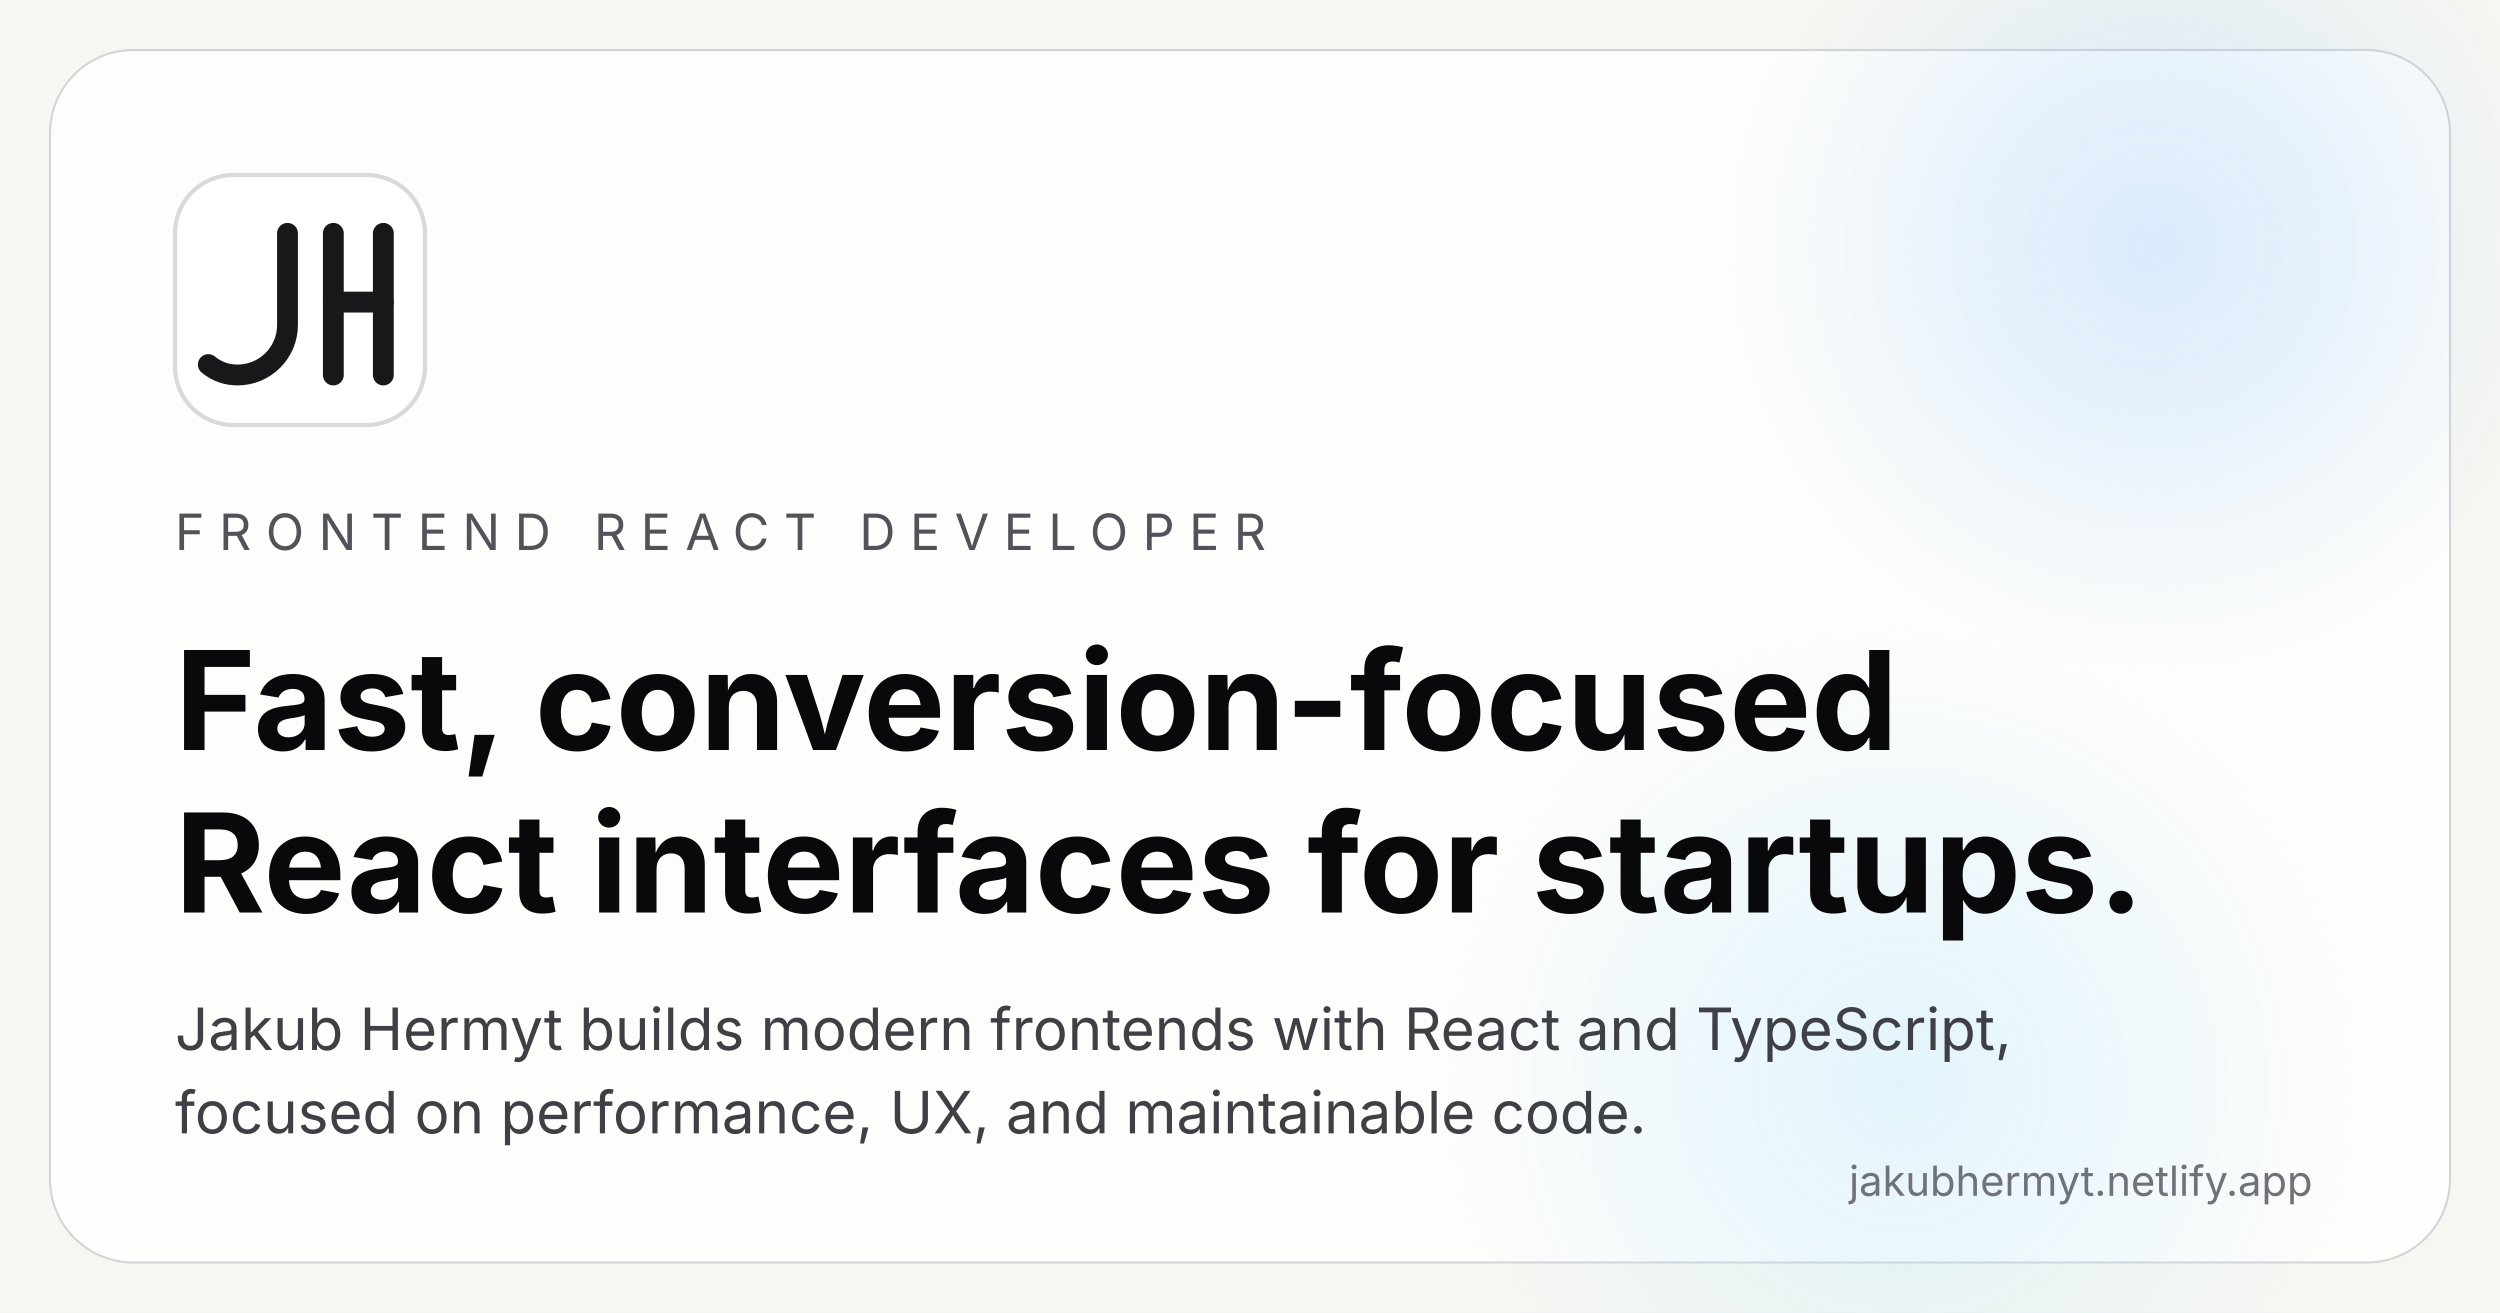
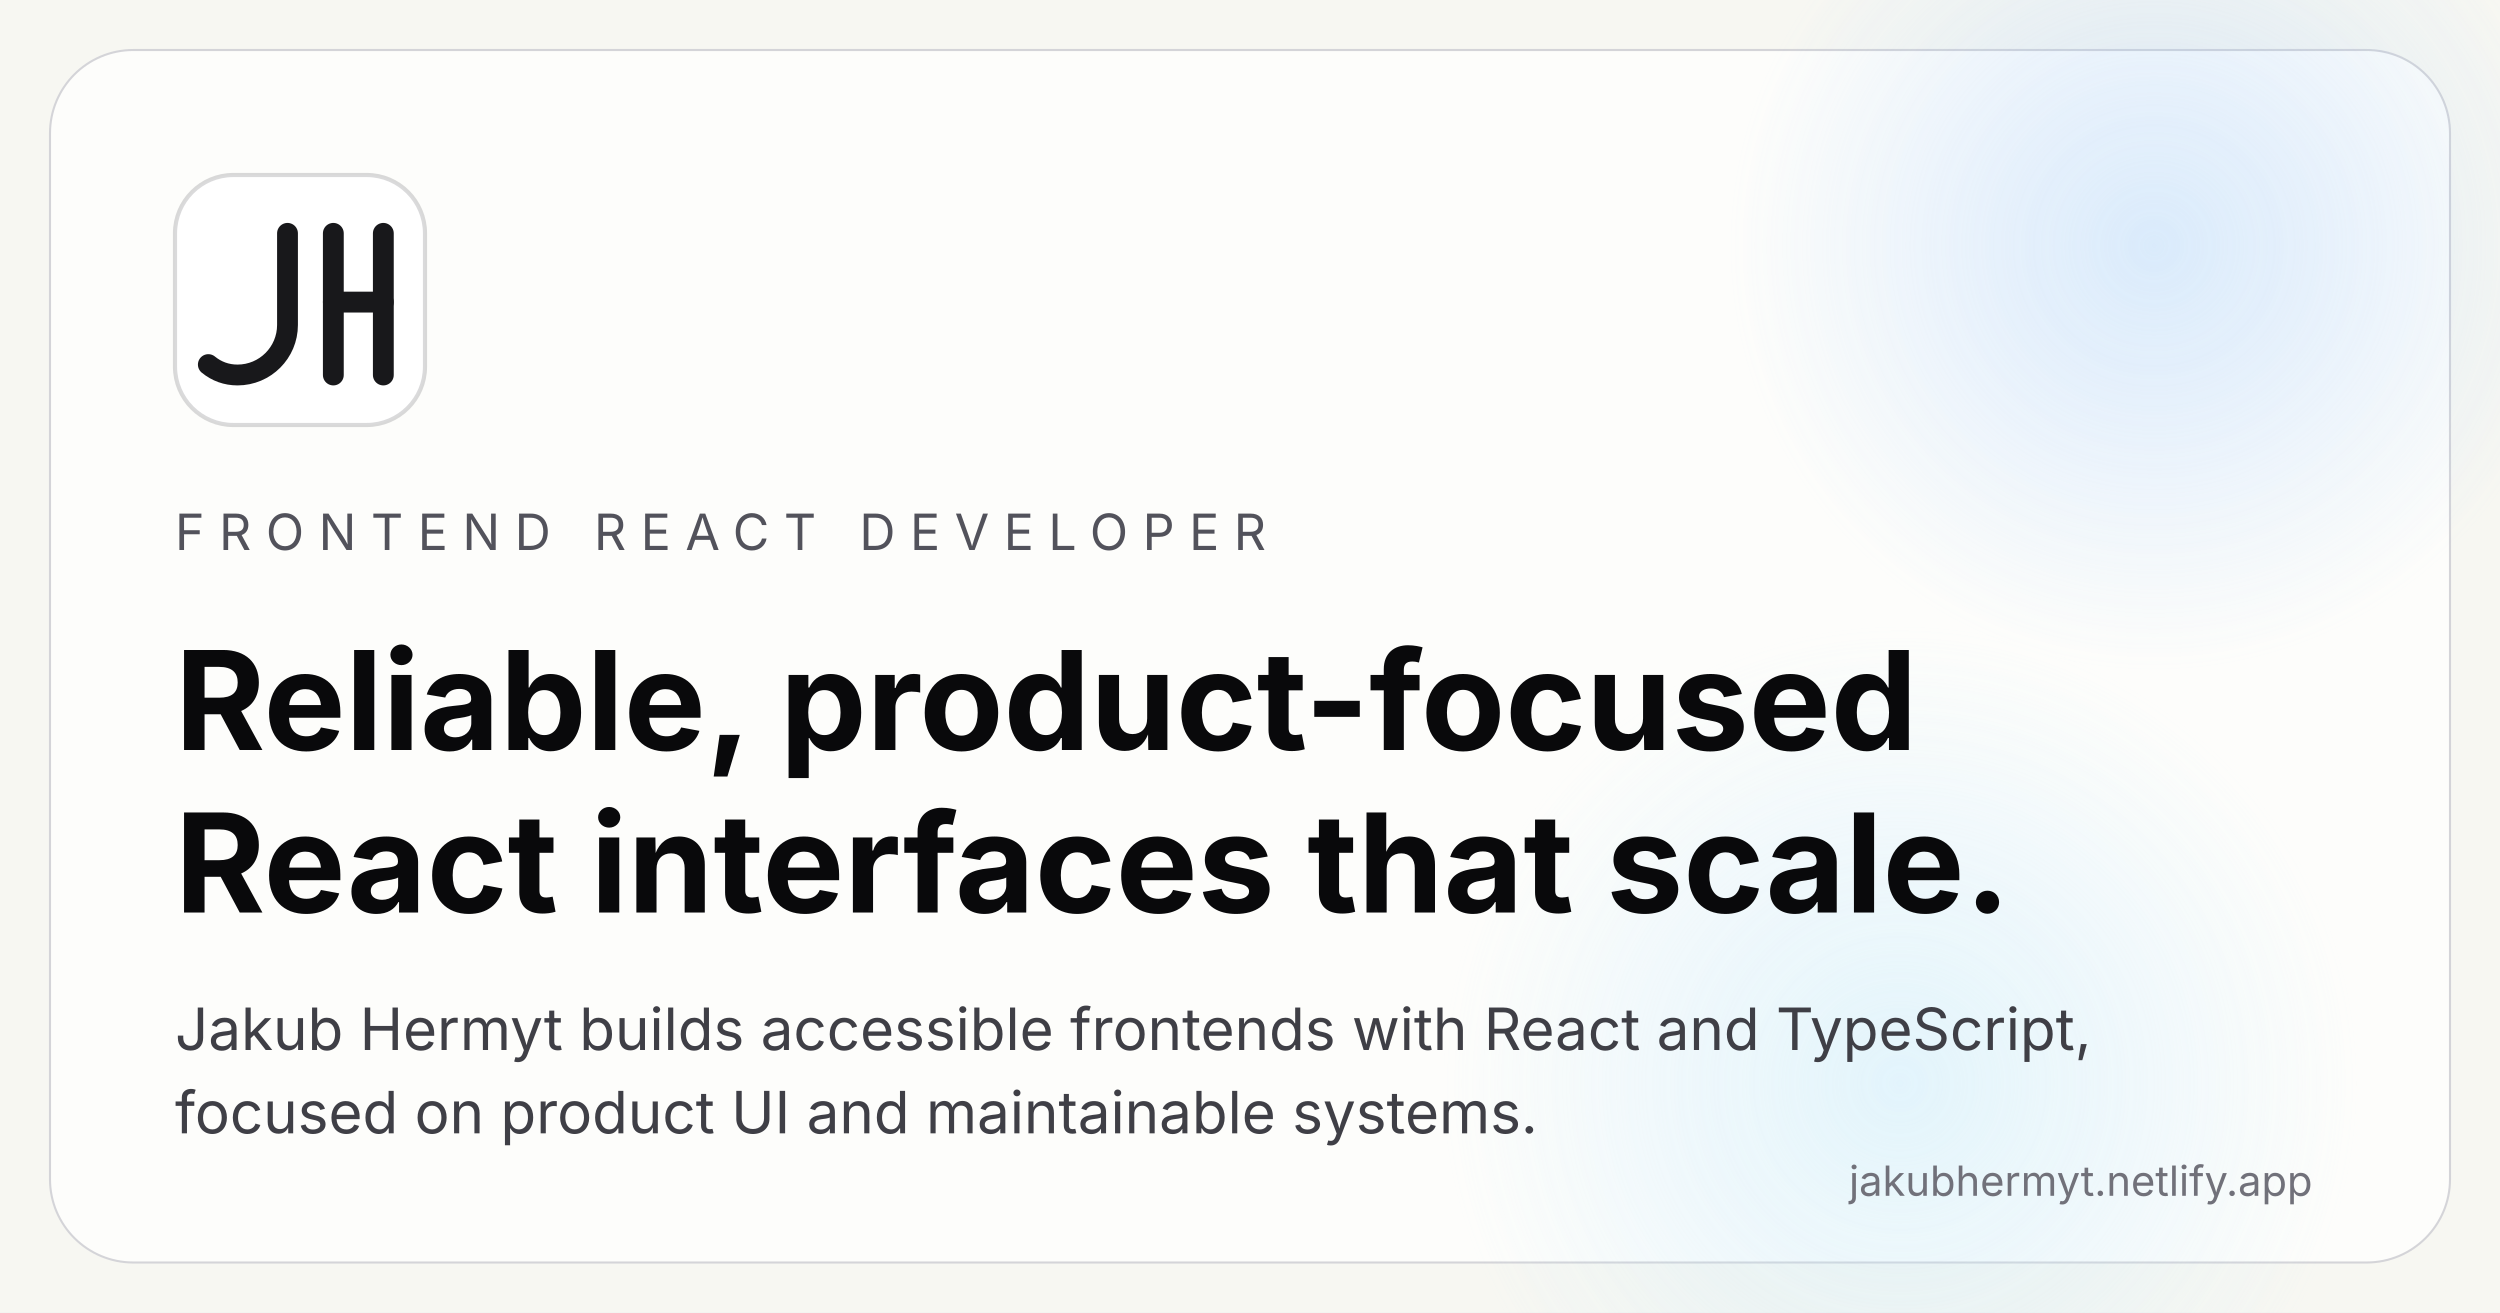
<svg xmlns="http://www.w3.org/2000/svg" width="1200" height="630" viewBox="0 0 1200 630" fill="none">
  <rect width="1200" height="630" fill="#F7F7F2" />
  <rect x="24" y="24" width="1152" height="582" rx="40" fill="#FFFFFF" fill-opacity="0.72" stroke="#D4D4D8" />
  <g opacity="0.8">
    <circle cx="1034" cy="118" r="204" fill="url(#glowA)" />
    <circle cx="912" cy="520" r="220" fill="url(#glowB)" />
  </g>
  <rect x="84" y="84" width="120" height="120" rx="28" fill="#FFFFFF" />
  <rect x="84" y="84" width="120" height="120" rx="28" stroke="#18181B" stroke-opacity="0.16" stroke-width="2" />
  <path d="M138 112V156C138 169.255 127.255 180 114 180C108.692 180 103.93 178.238 100 175" stroke="#18181B" stroke-width="10" stroke-linecap="round" stroke-linejoin="round" />
  <path d="M160 112V180" stroke="#18181B" stroke-width="10" stroke-linecap="round" />
  <path d="M160 145H184" stroke="#18181B" stroke-width="10" stroke-linecap="round" />
  <path d="M184 112V180" stroke="#18181B" stroke-width="10" stroke-linecap="round" />
  <text x="84" y="264" fill="#52525B" font-family="'Inter', Arial, sans-serif" font-size="24" letter-spacing="7">
    FRONTEND REACT DEVELOPER
  </text>
  <text x="84" y="360" fill="#09090B" font-family="'Space Grotesk', 'Inter', Arial, sans-serif" font-size="66" font-weight="700">
-     Fast, conversion-focused
+     Reliable, product-focused
  </text>
  <text x="84" y="438" fill="#09090B" font-family="'Space Grotesk', 'Inter', Arial, sans-serif" font-size="66" font-weight="700">
-     React interfaces for startups.
+     React interfaces that scale.
  </text>
  <text x="84" y="504" fill="#3F3F46" font-family="'Inter', Arial, sans-serif" font-size="28">
-     Jakub Hermyt builds modern frontends with React and TypeScript,
+     Jakub Hermyt builds accessible frontends with React and TypeScript,
  </text>
  <text x="84" y="544" fill="#3F3F46" font-family="'Inter', Arial, sans-serif" font-size="28">
-     focused on performance, UX, and maintainable code.
+     focused on product UI and maintainable systems.
  </text>
  <text x="1110" y="574" fill="#71717A" font-family="'Inter', Arial, sans-serif" font-size="20" text-anchor="end">
    jakubhermyt.netlify.app
  </text>
  <defs>
    <radialGradient id="glowA" cx="0" cy="0" r="1" gradientUnits="userSpaceOnUse" gradientTransform="translate(1034 118) rotate(90) scale(204)">
      <stop stop-color="#93C5FD" stop-opacity="0.42" />
      <stop offset="1" stop-color="#93C5FD" stop-opacity="0" />
    </radialGradient>
    <radialGradient id="glowB" cx="0" cy="0" r="1" gradientUnits="userSpaceOnUse" gradientTransform="translate(912 520) rotate(90) scale(220)">
      <stop stop-color="#BAE6FD" stop-opacity="0.5" />
      <stop offset="1" stop-color="#BAE6FD" stop-opacity="0" />
    </radialGradient>
  </defs>
</svg>
